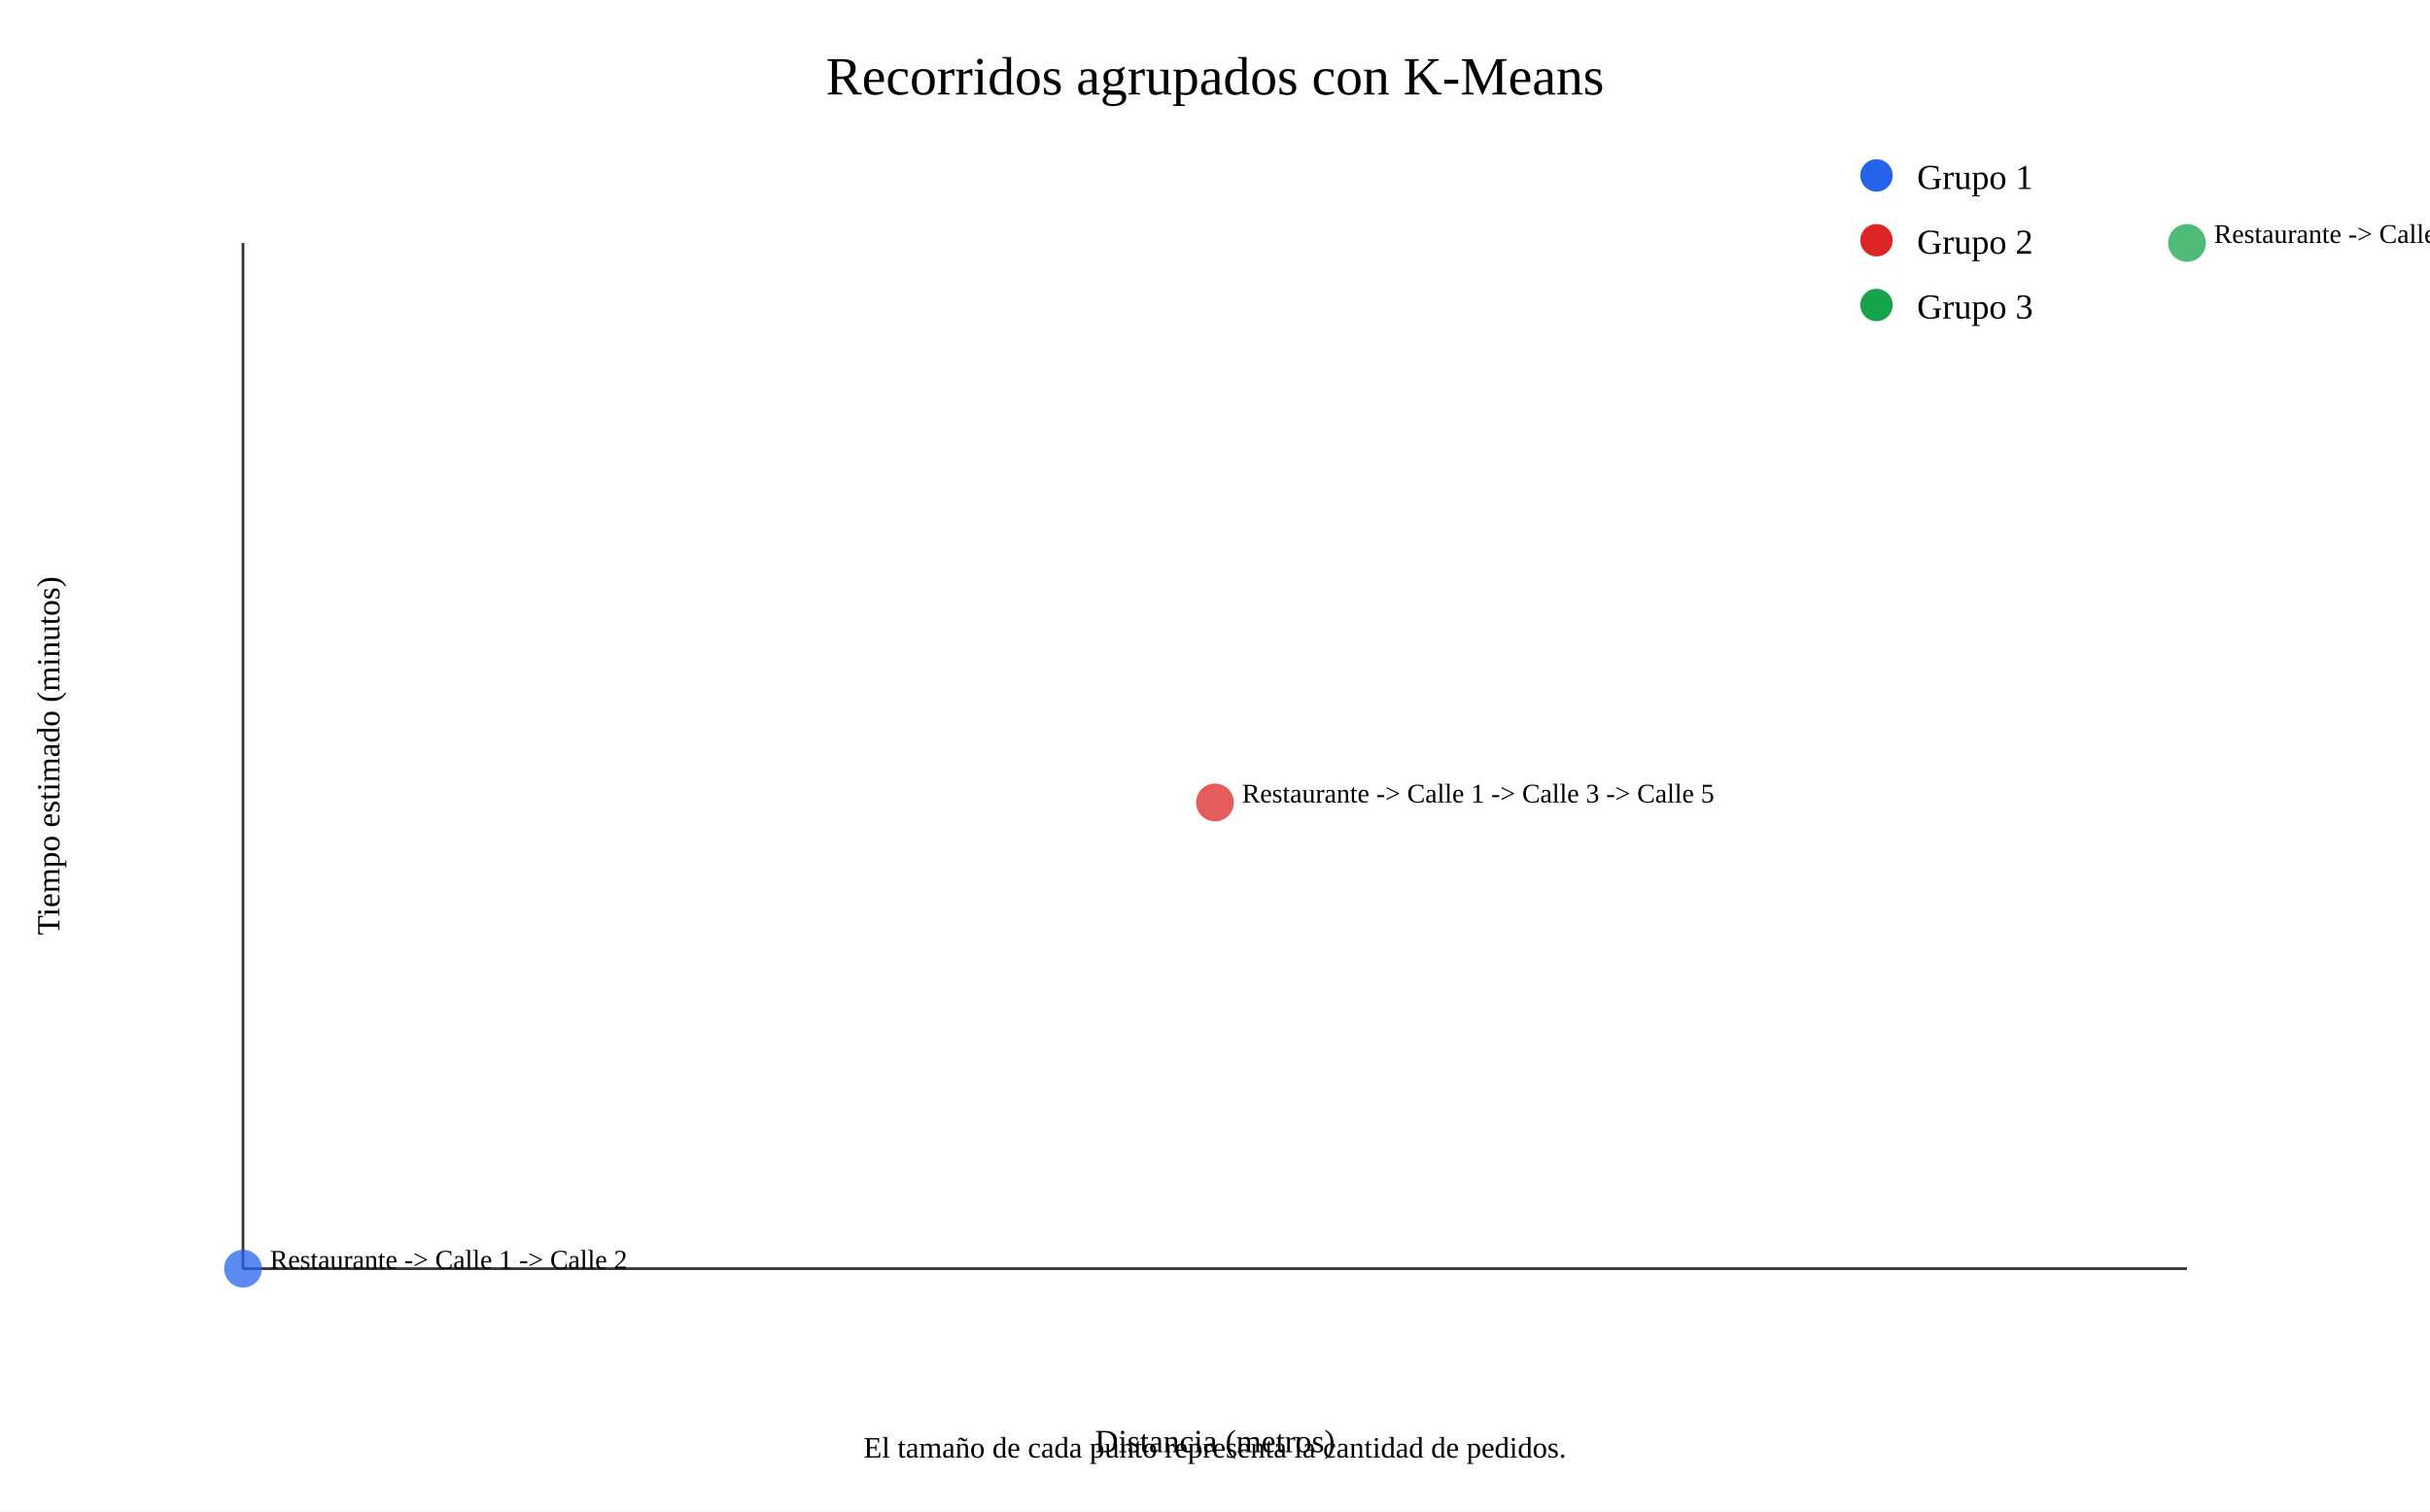
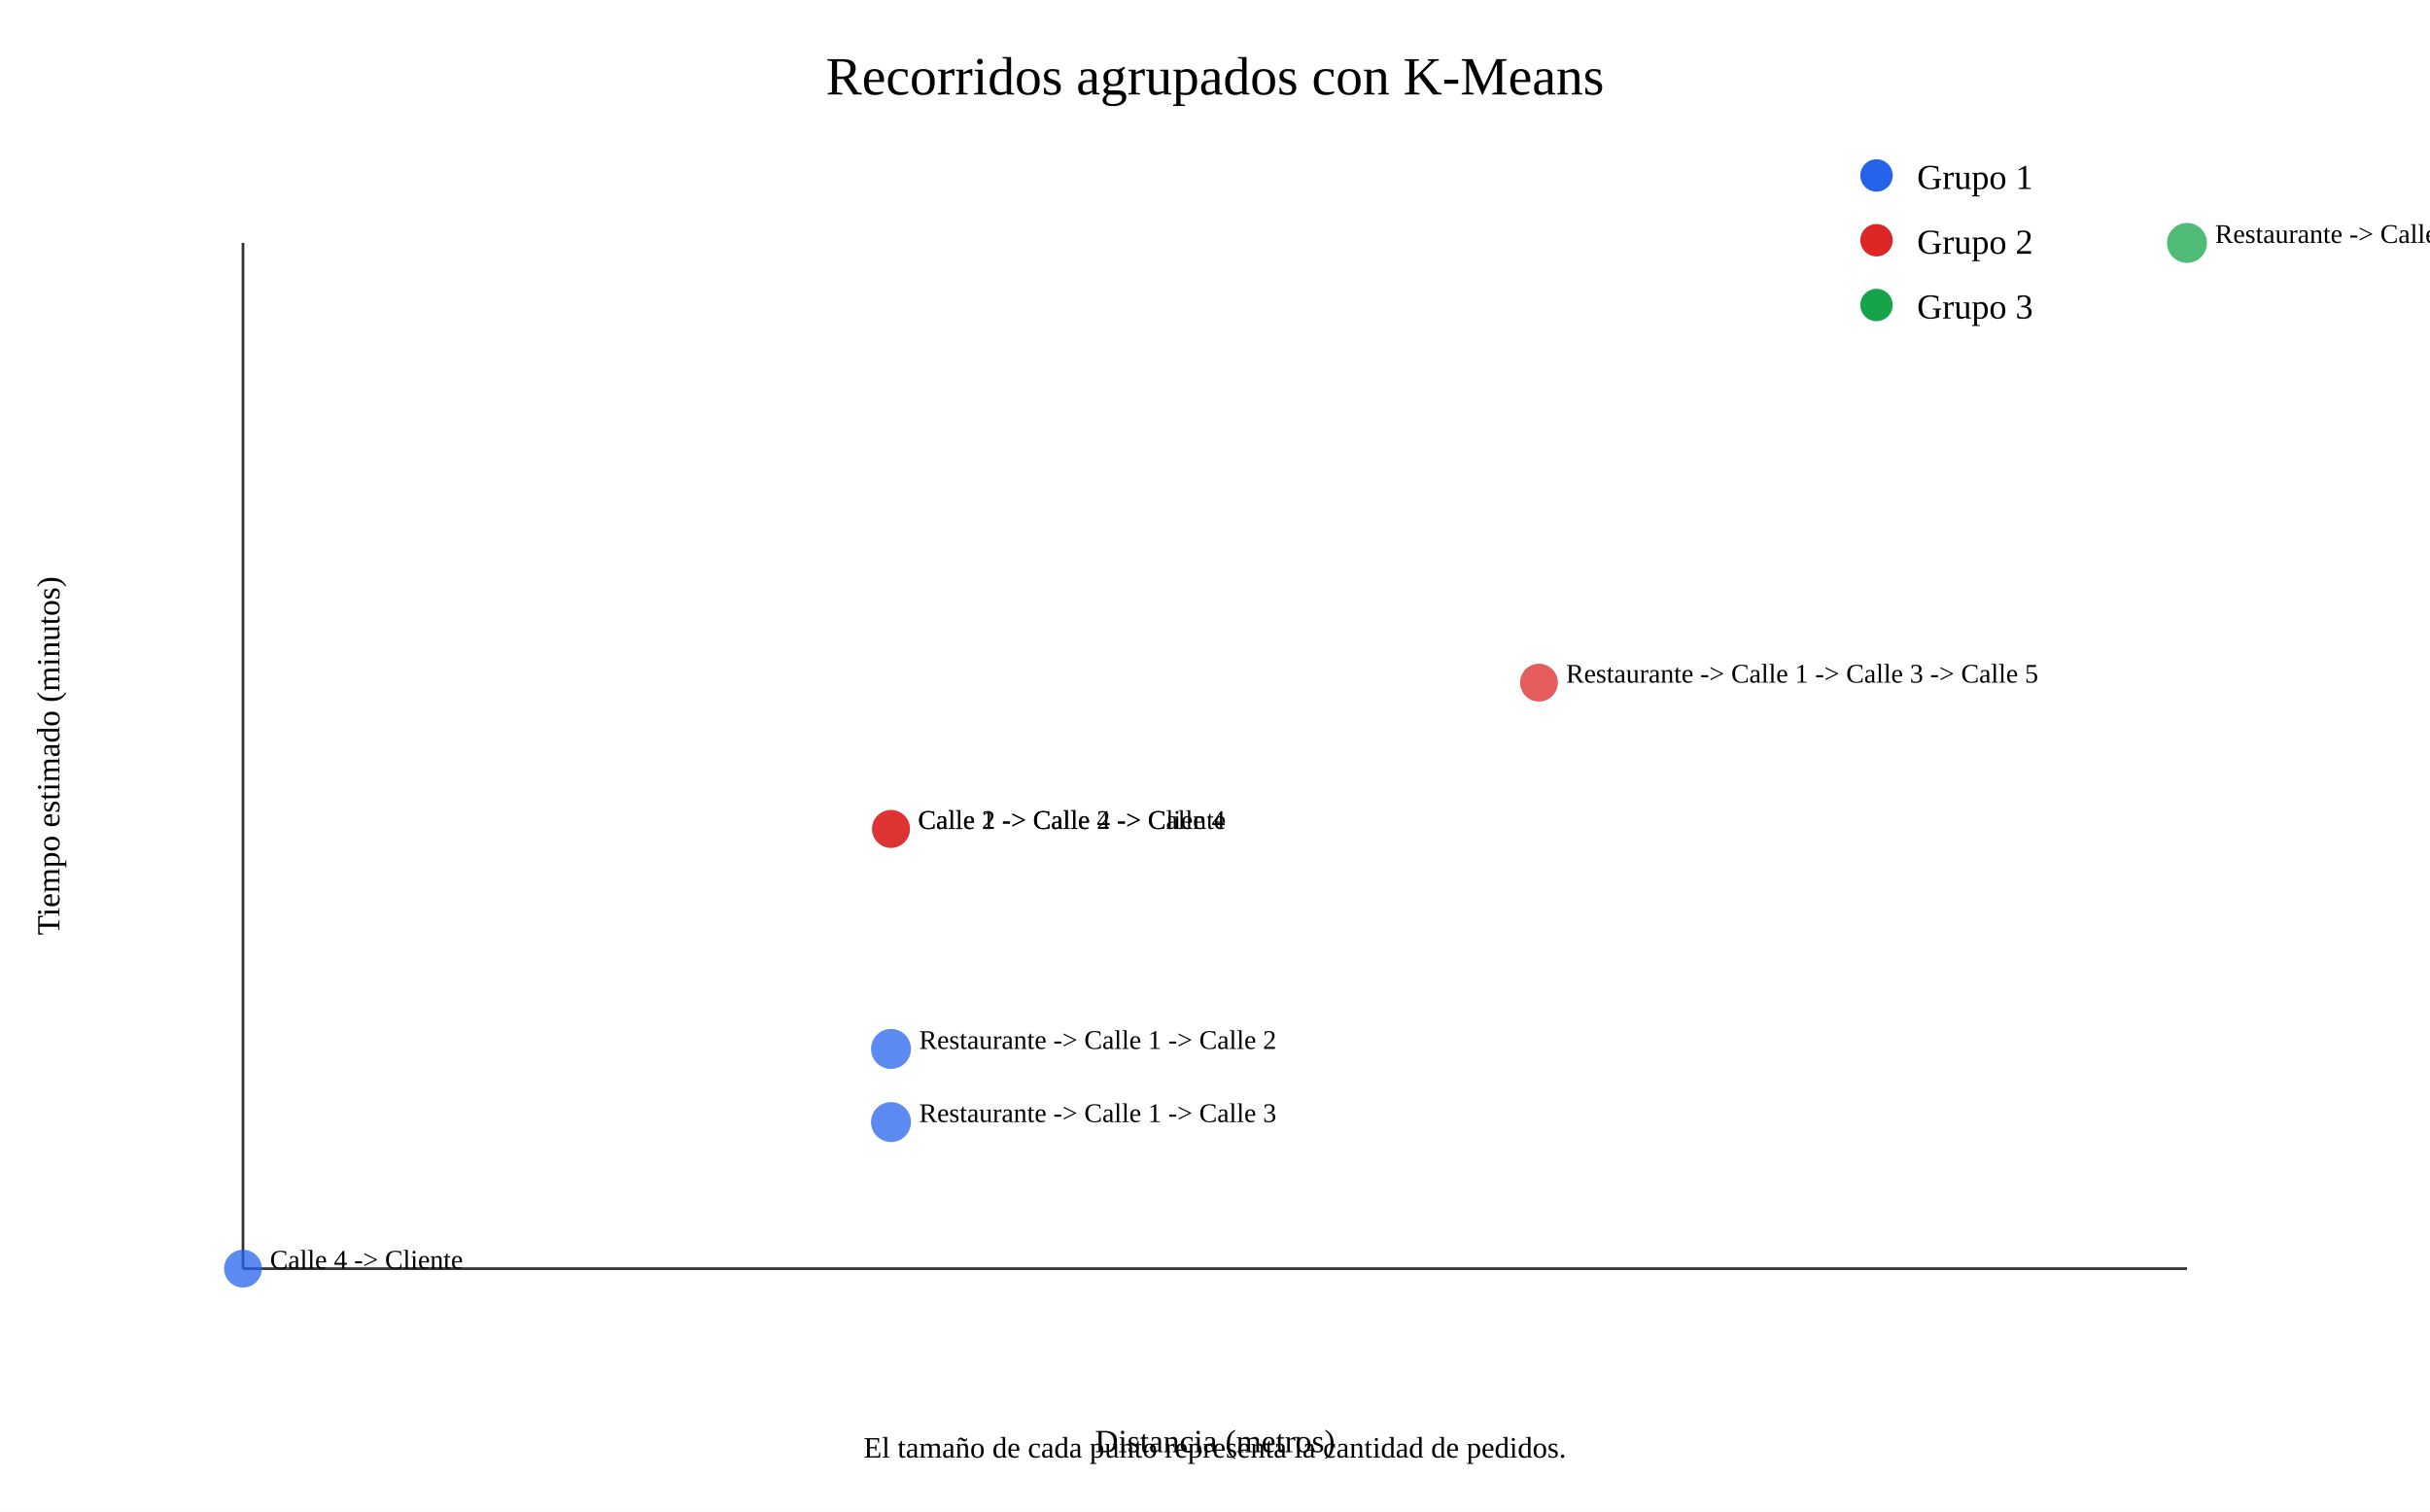
<svg xmlns="http://www.w3.org/2000/svg" width="900" height="560" viewBox="0 0 900 560">
  <rect width="100%" height="100%" fill="white" />
  <text x="450" y="35" text-anchor="middle" font-size="20">Recorridos agrupados con K-Means</text>
  <line x1="90" y1="470" x2="810" y2="470" stroke="#333" />
  <line x1="90" y1="90" x2="90" y2="470" stroke="#333" />
  <text x="450" y="538" text-anchor="middle">Distancia (metros)</text>
  <text x="22" y="280" text-anchor="middle" transform="rotate(-90 22 280)">Tiempo estimado (minutos)</text>
  <circle cx="695" cy="65" r="6" fill="#2563eb" />
  <text x="710" y="70" font-size="13">Grupo 1</text>
  <circle cx="695" cy="89" r="6" fill="#dc2626" />
  <text x="710" y="94" font-size="13">Grupo 2</text>
  <circle cx="695" cy="113" r="6" fill="#16a34a" />
  <text x="710" y="118" font-size="13">Grupo 3</text>
  <circle cx="90.0" cy="470.0" r="7.0" fill="#2563eb" fill-opacity="0.75" />
-   <text x="100.0" y="470.0" font-size="10">Restaurante -&gt; Calle 1 -&gt; Calle 2</text>
-   <circle cx="450.0" cy="297.3" r="7.0" fill="#dc2626" fill-opacity="0.75" />
-   <text x="460.0" y="297.3" font-size="10">Restaurante -&gt; Calle 1 -&gt; Calle 3 -&gt; Calle 5</text>
-   <circle cx="810.0" cy="90.0" r="7.0" fill="#16a34a" fill-opacity="0.75" />
-   <text x="820.0" y="90.0" font-size="10">Restaurante -&gt; Calle 1 -&gt; Calle 2 -&gt; Calle 4 -&gt; Cliente</text>
+   <text x="100.0" y="470.0" font-size="10">Calle 4 -&gt; Cliente</text>
+   <circle cx="330.0" cy="415.7" r="7.4" fill="#2563eb" fill-opacity="0.75" />
+   <text x="340.4" y="415.7" font-size="10">Restaurante -&gt; Calle 1 -&gt; Calle 3</text>
+   <circle cx="330.0" cy="388.6" r="7.4" fill="#2563eb" fill-opacity="0.75" />
+   <text x="340.4" y="388.6" font-size="10">Restaurante -&gt; Calle 1 -&gt; Calle 2</text>
+   <circle cx="330.0" cy="307.1" r="7.0" fill="#dc2626" fill-opacity="0.75" />
+   <text x="340.0" y="307.1" font-size="10">Calle 1 -&gt; Calle 2 -&gt; Calle 4</text>
+   <circle cx="330.0" cy="307.1" r="7.0" fill="#dc2626" fill-opacity="0.75" />
+   <text x="340.0" y="307.1" font-size="10">Calle 2 -&gt; Calle 4 -&gt; Cliente</text>
+   <circle cx="570.0" cy="252.9" r="7.0" fill="#dc2626" fill-opacity="0.75" />
+   <text x="580.0" y="252.9" font-size="10">Restaurante -&gt; Calle 1 -&gt; Calle 3 -&gt; Calle 5</text>
+   <circle cx="810.0" cy="90.0" r="7.4" fill="#16a34a" fill-opacity="0.75" />
+   <text x="820.4" y="90.0" font-size="10">Restaurante -&gt; Calle 1 -&gt; Calle 2 -&gt; Calle 4 -&gt; Cliente</text>
  <text x="450" y="540" text-anchor="middle" font-size="11">El tamaño de cada punto representa la cantidad de pedidos.</text>
</svg>
